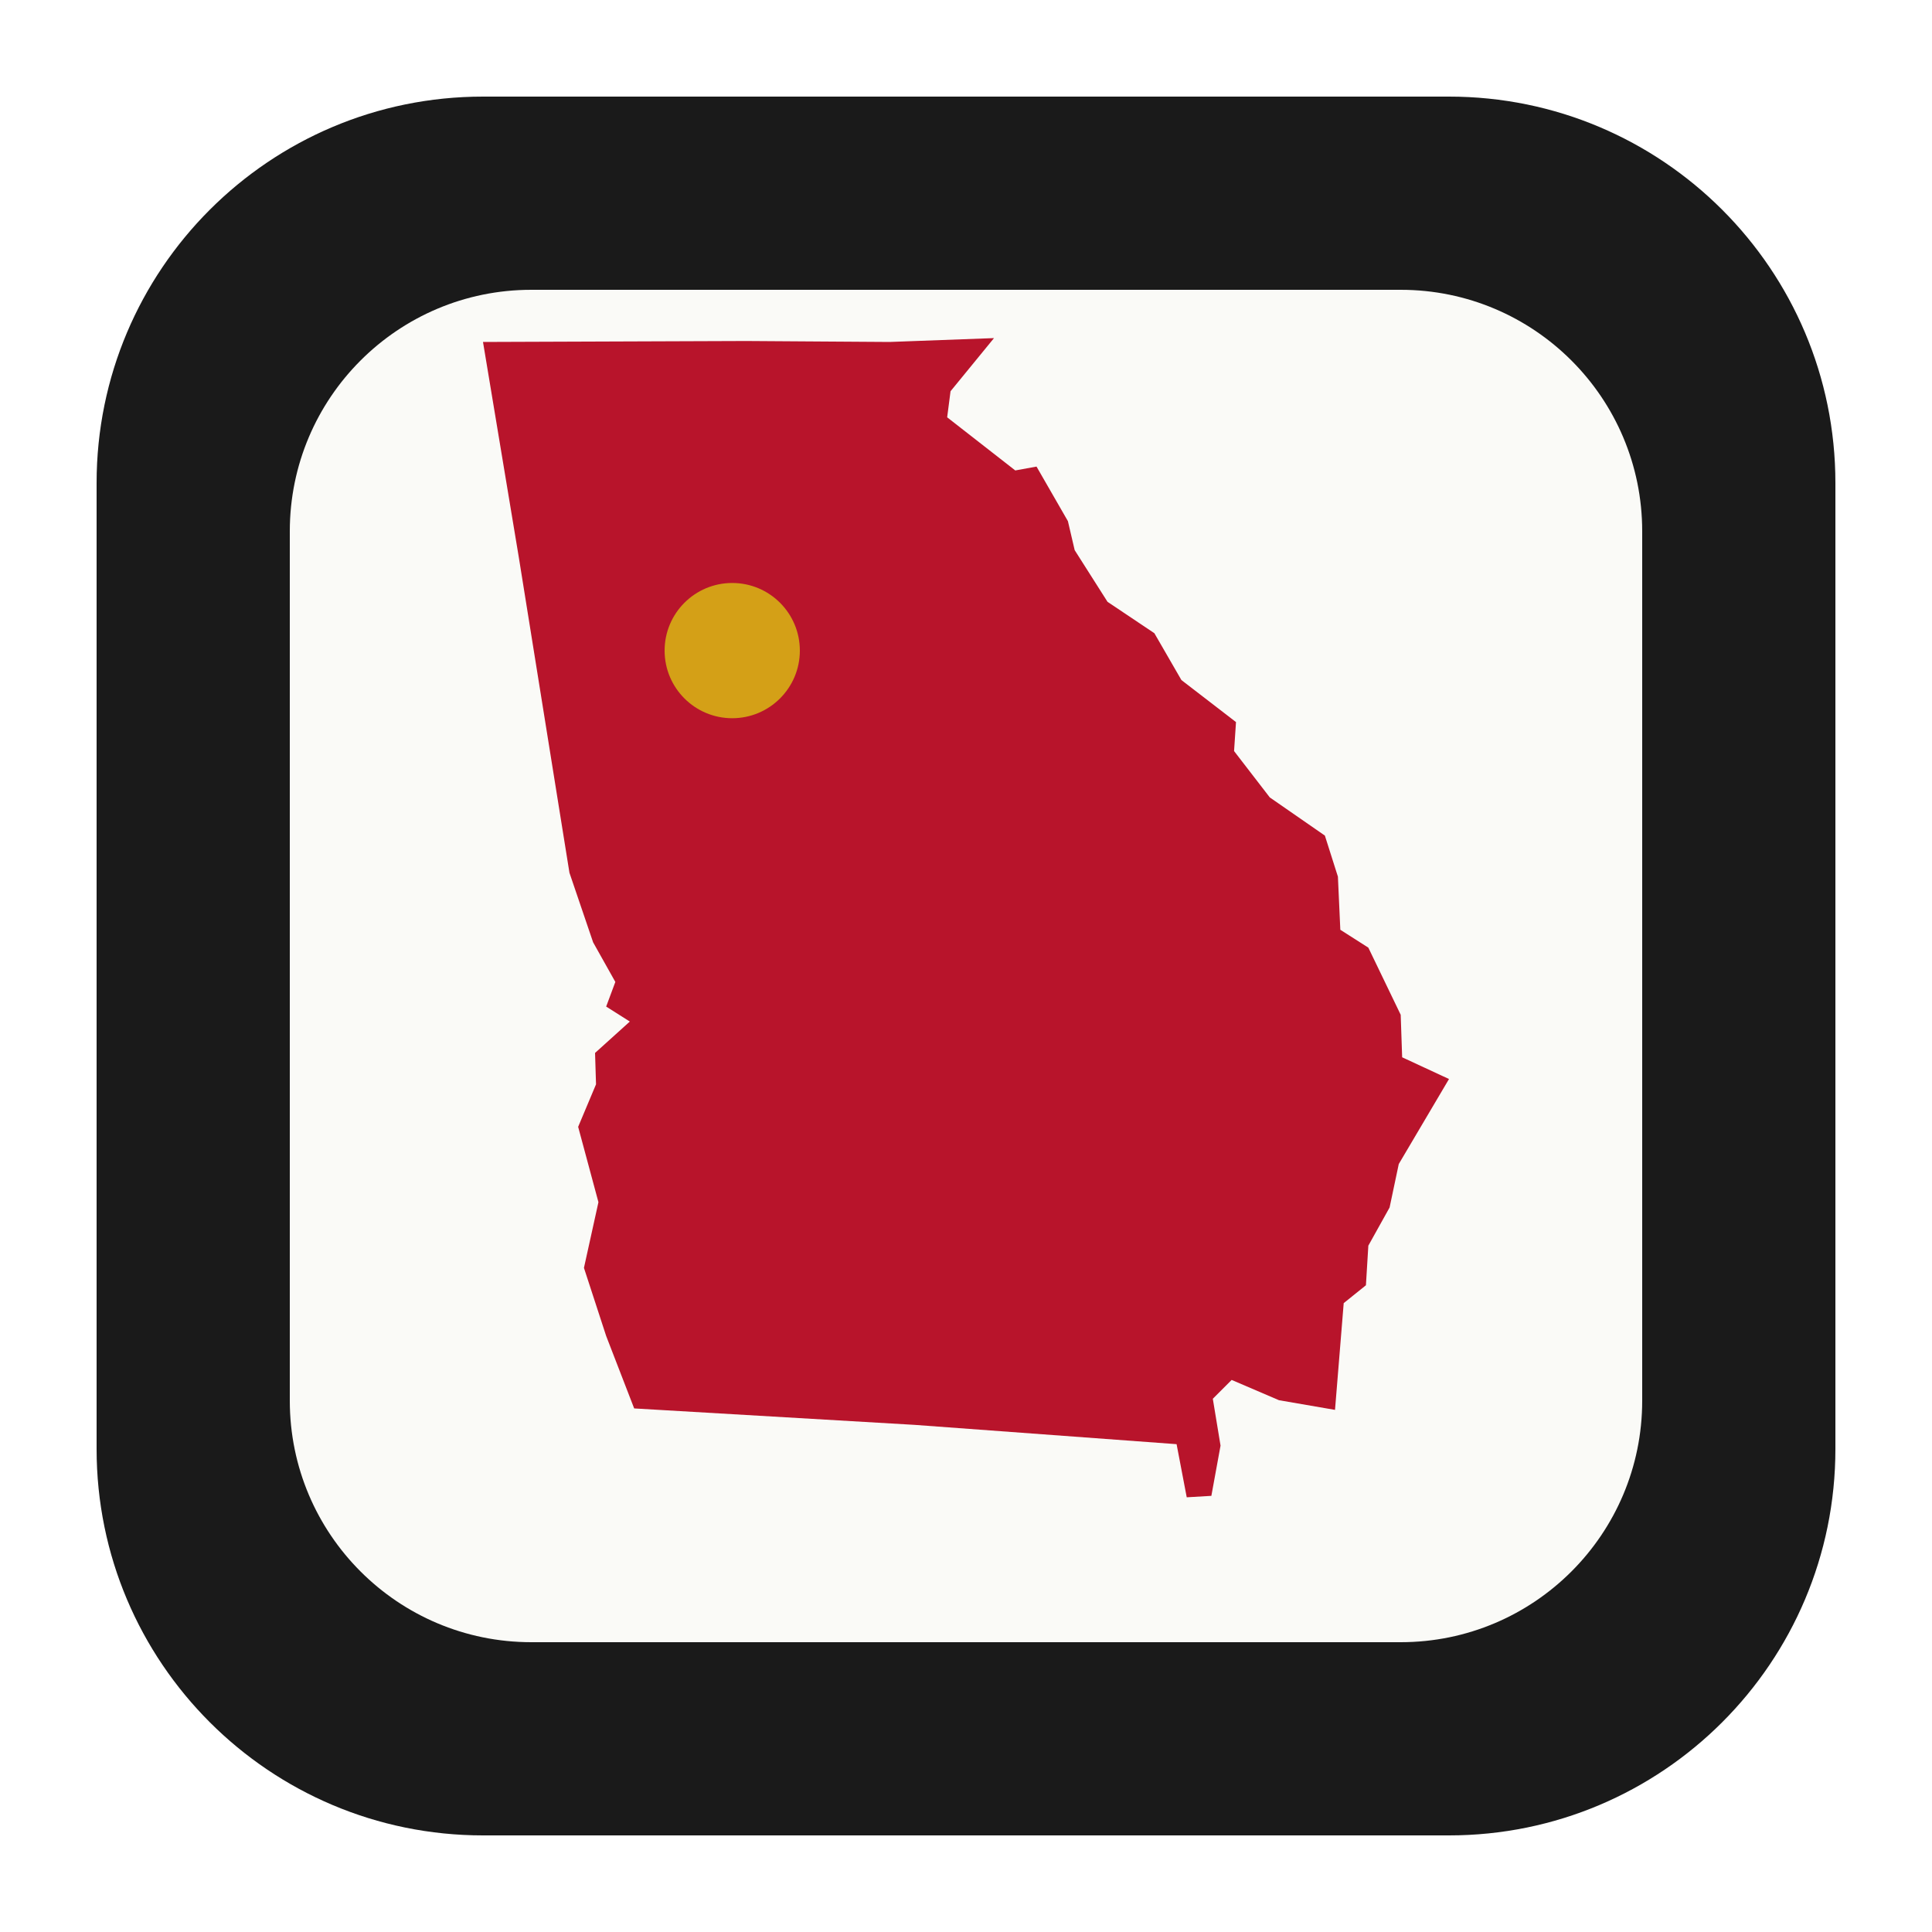
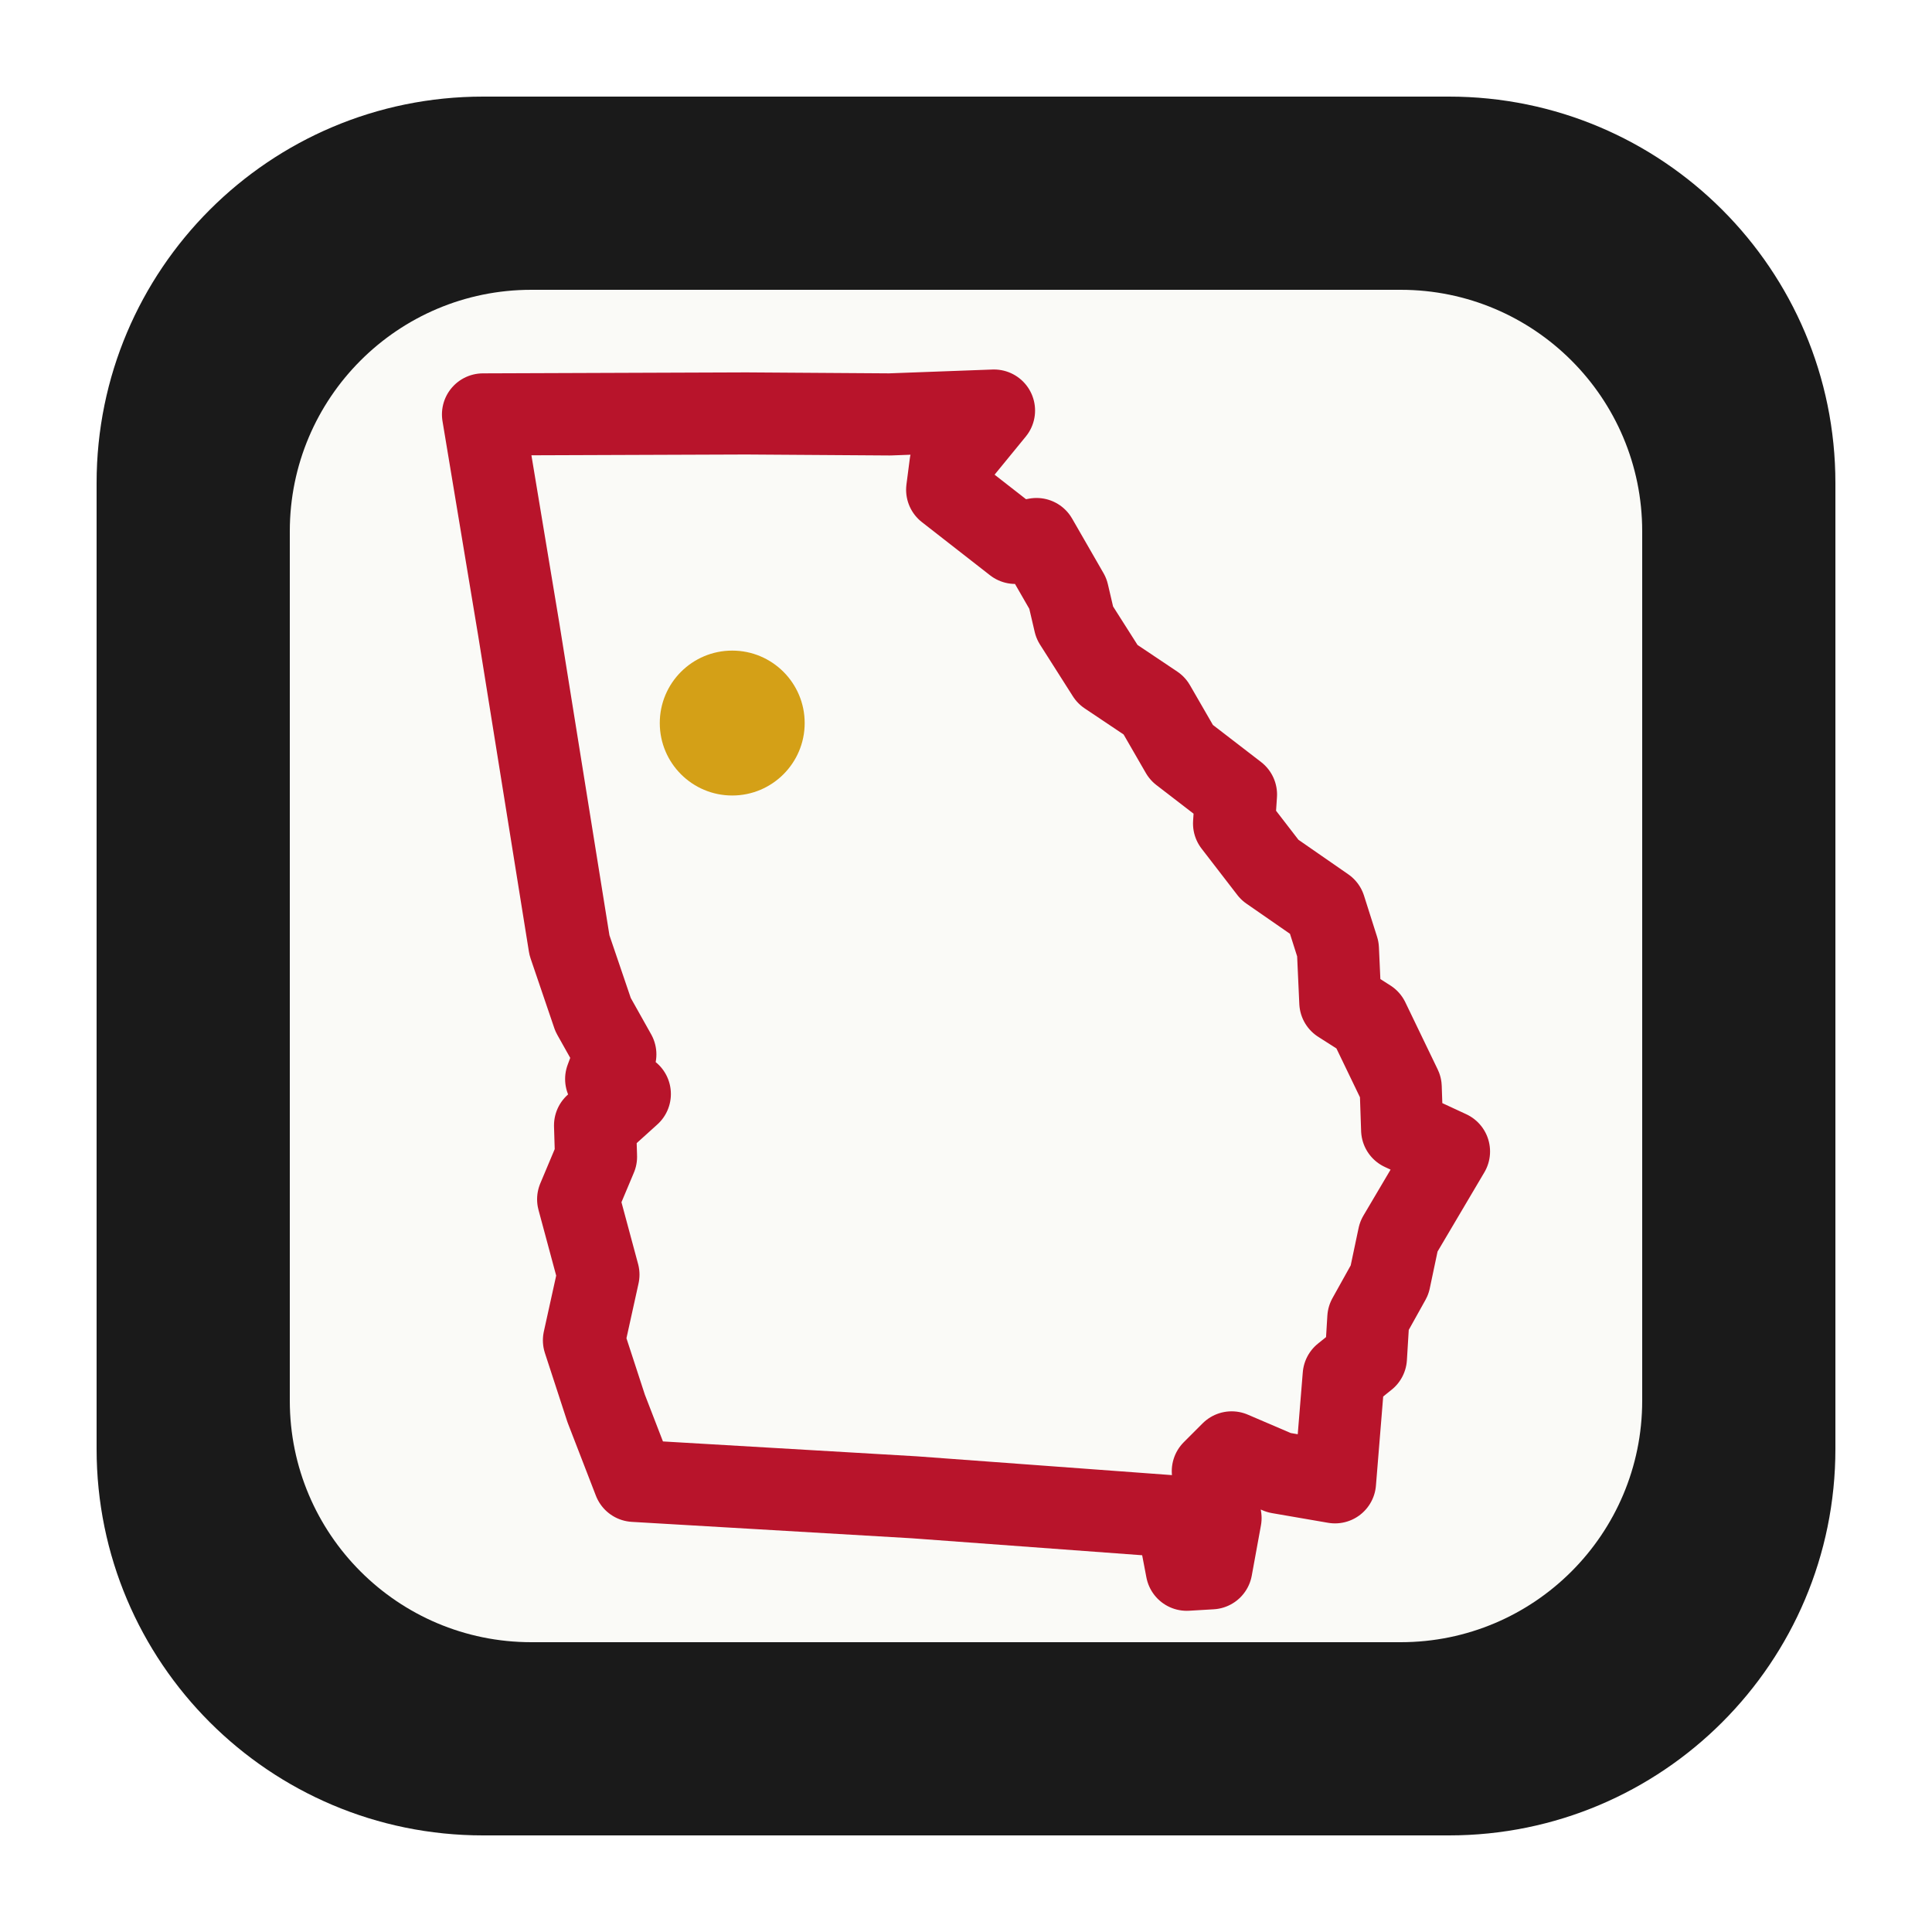
<svg xmlns="http://www.w3.org/2000/svg" viewBox="0 0 40 40">
  <rect x="2" y="2" width="36" height="36" rx="8" fill="#1A1A1A" />
  <rect x="6" y="6" width="28" height="28" rx="5" fill="#FAFAF7" />
-   <path d="M20.58 7.0 L19.68 8.1 L19.61 8.64 L21.02 9.74 L21.46 9.66 L22.11 10.79 L22.25 11.39 L22.93 12.46 L23.9 13.11 L24.46 14.08 L25.59 14.95 L25.55 15.55 L26.29 16.51 L27.43 17.3 L27.7 18.15 L27.75 19.25 L28.33 19.62 L29.0 21.01 L29.03 21.89 L30.0 22.34 L28.96 24.1 L28.77 25.0 L28.33 25.79 L28.28 26.61 L27.82 26.98 L27.64 29.19 L26.48 28.99 L25.5 28.57 L25.11 28.96 L25.27 29.93 L25.08 30.97 L24.57 31.0 L24.36 29.9 L18.93 29.5 L13.13 29.16 L12.55 27.66 L12.09 26.25 L12.39 24.89 L11.97 23.33 L12.34 22.45 L12.32 21.8 L13.04 21.15 L12.55 20.84 L12.74 20.33 L12.28 19.51 L11.79 18.07 L10.74 11.53 L10.0 7.08 L15.45 7.06 L18.42 7.08 L20.58 7.0 Z" fill="#B8142B" stroke-linejoin="round" />
-   <circle cx="15.16" cy="13.47" r="1.4" fill="#D4A017" />
+   <g transform="translate(0 1.5)">
+     <path d="M20.58 7.0 L19.68 8.1 L19.61 8.64 L21.02 9.74 L21.46 9.66 L22.11 10.79 L22.25 11.39 L22.93 12.46 L23.9 13.11 L24.46 14.08 L25.59 14.95 L25.55 15.55 L26.29 16.51 L27.43 17.3 L27.7 18.15 L27.75 19.25 L28.33 19.62 L29.0 21.01 L29.03 21.89 L30.0 22.34 L28.96 24.1 L28.77 25.0 L28.33 25.79 L28.28 26.61 L27.82 26.98 L27.64 29.19 L26.48 28.99 L25.5 28.57 L25.11 28.96 L25.27 29.93 L25.08 30.97 L24.57 31.0 L24.36 29.9 L18.93 29.5 L13.13 29.16 L12.55 27.66 L12.09 26.25 L12.39 24.89 L11.97 23.33 L12.34 22.45 L12.32 21.8 L13.04 21.15 L12.55 20.84 L12.74 20.33 L12.28 19.51 L11.79 18.07 L10.74 11.53 L10.0 7.08 L15.45 7.06 L18.42 7.08 L20.58 7.0 Z" fill="none" stroke="#B8142B" stroke-width="1.7" stroke-linejoin="round" stroke-linecap="round" />
+     <circle cx="15.16" cy="13.47" r="1.5" fill="#D4A017" />
+   </g>
</svg>
